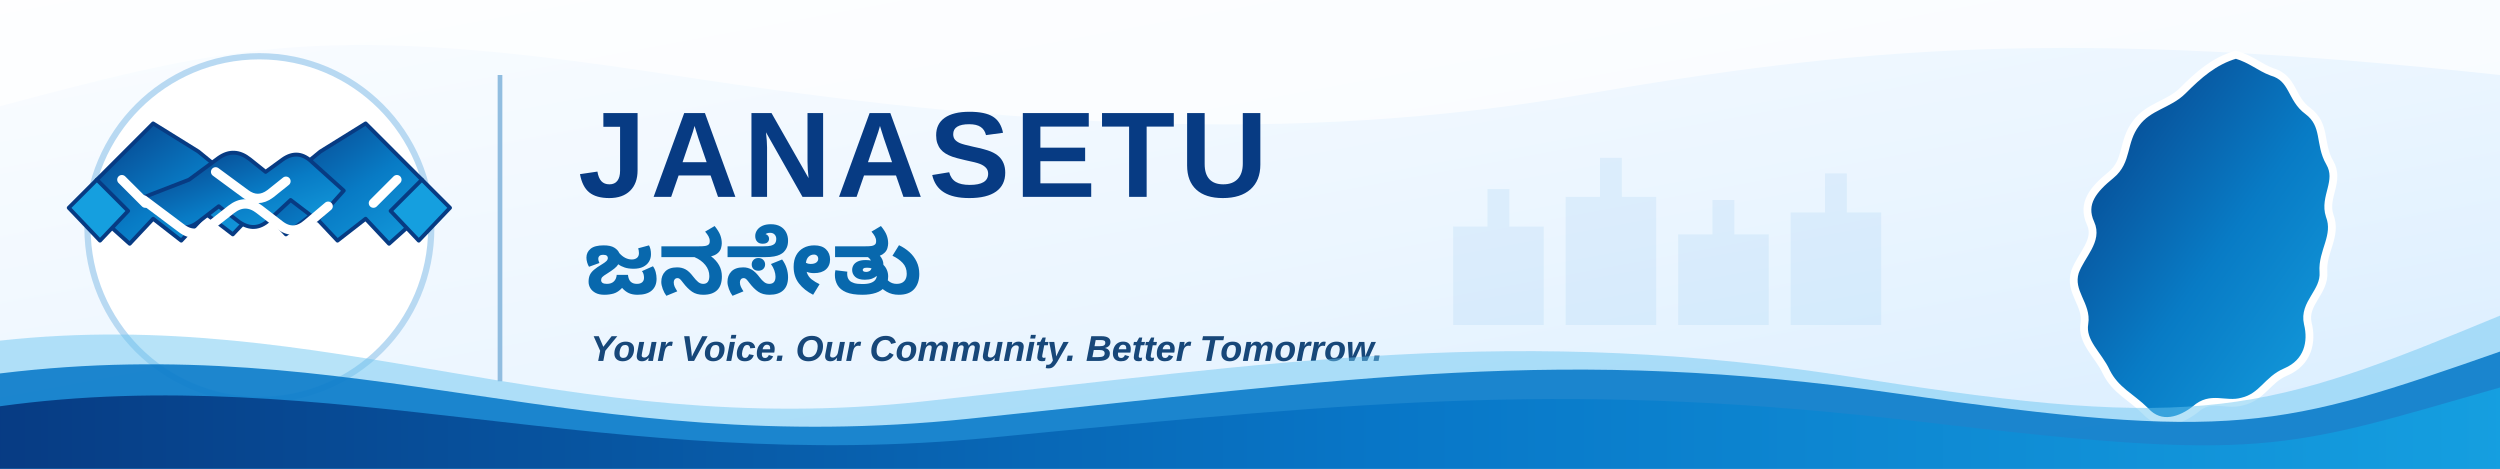
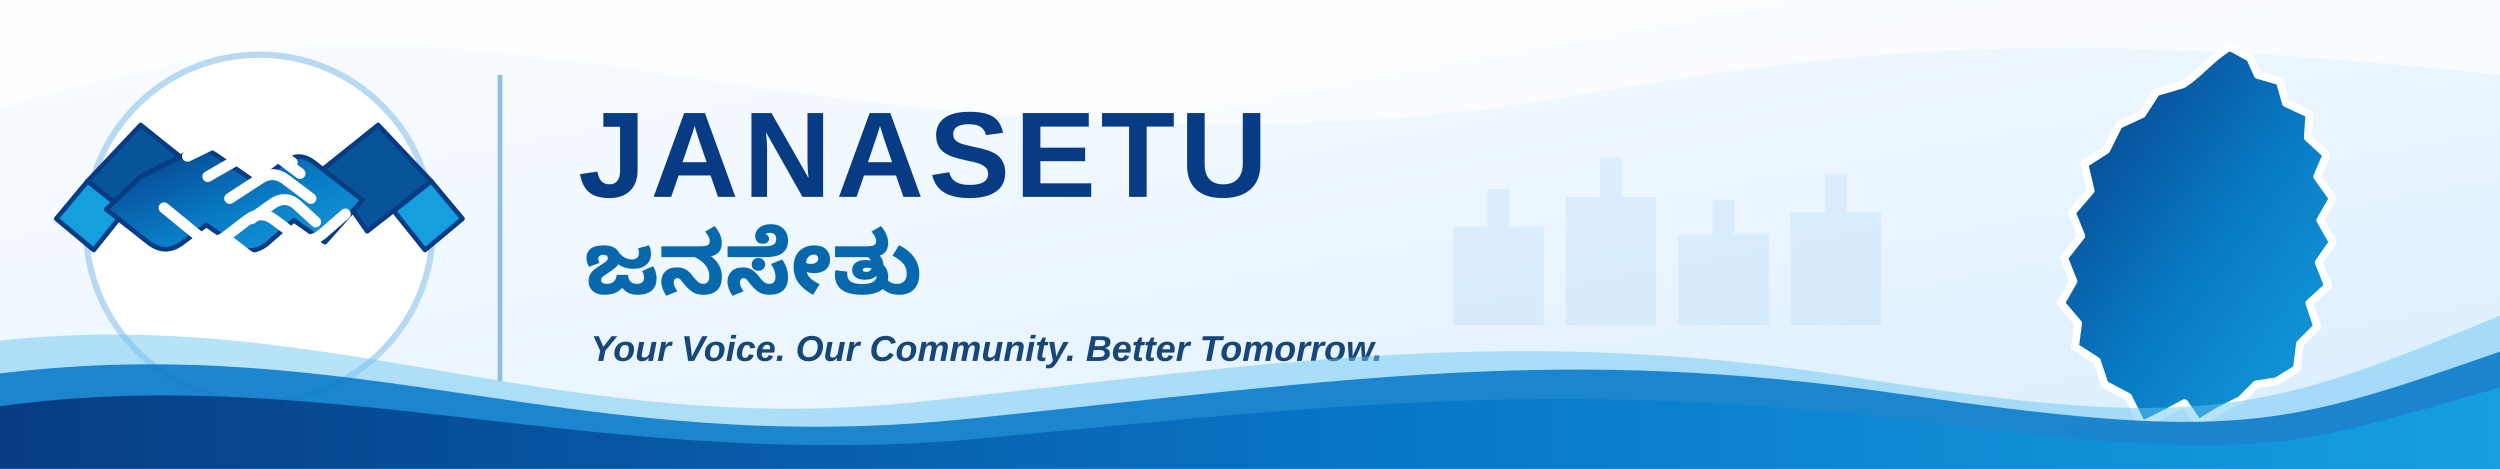
<svg xmlns="http://www.w3.org/2000/svg" width="1600" height="300" viewBox="0 0 1600 300" role="img" aria-labelledby="title desc">
  <defs>
    <linearGradient id="bg" x1="0" y1="0" x2="1" y2="1">
      <stop stop-color="#fbfdff" />
      <stop offset=".58" stop-color="#eaf5ff" />
      <stop offset="1" stop-color="#d8edff" />
    </linearGradient>
    <linearGradient id="blue" x1="0" y1="0" x2="1" y2="1">
      <stop stop-color="#073b83" />
      <stop offset=".55" stop-color="#087bc5" />
      <stop offset="1" stop-color="#159fdf" />
    </linearGradient>
    <linearGradient id="wave" x1="0" y1="0" x2="1" y2="0">
      <stop stop-color="#073b83" />
      <stop offset=".55" stop-color="#0876c7" />
      <stop offset="1" stop-color="#159fe0" />
    </linearGradient>
  </defs>
  <rect width="1600" height="300" fill="url(#bg)" />
  <path d="M0 0H1600V48C1320 18 1190 30 1010 61S650 82 430 48 150 28 0 68Z" fill="#fff" opacity=".68" />
  <g fill="#6eb5e4" opacity=".13">
    <path d="M930 208v-63h22v-24h14v24h22v63zm72 0v-82h22v-25h14v25h22v82zm72 0v-58h22v-22h14v22h22v58zm72 0v-72h22v-25h14v25h22v72z" />
  </g>
-   <g transform="translate(44 24)">
-     <circle cx="122" cy="122" r="110" fill="#fff" stroke="#b8d9f2" stroke-width="4" />
-     <g fill="url(#blue)" stroke="#073b83" stroke-width="2.5" stroke-linejoin="round">
-       <path d="M18 91 54 55 83 73 105 91 122 108 105 126 88 113 72 130 54 116 39 132 10 106Z" />
-       <path d="M18 91 38 111 20 130 0 109Z" fill="#159fdf" />
-       <path d="m226 91-36-36-29 18-22 18-17 17 17 18 17-13 16 17 18-14 15 16 29-26Z" />
-       <path d="m226 91-20 20 18 19 20-21Z" fill="#159fdf" />
-       <path d="m77 91 19-14q10-7 20 1l10 8 11-8q10-7 19 2l20 18-17 19-17-13-14 13q-9 8-19 1l-13-10-13 10q-9 7-18 0l-19-15Z" />
-     </g>
-     <g fill="none" stroke="#fff" stroke-width="6" stroke-linecap="round" stroke-linejoin="round">
-       <path d="m48 104 24 18q9 7 18-1l14-11q9-7 18 0l13 10q9 7 18-1l13-11" />
-       <path d="m94 86 19 14q8 6 16 0l10-8" />
-       <path d="m34 91 15 15M210 91l-15 15" />
-     </g>
+   <g transform="translate(42 22)">
+     <circle cx="124" cy="124" r="111" fill="#fff" stroke="#b8d9f2" stroke-width="4" />
+     <path d="M14 94 48 58 83 86 55 126Z" fill="#07549b" stroke="#073b83" stroke-width="3" stroke-linejoin="round" />
+     <path d="m14 94 24 19-20 25-24-20Z" fill="#159fdf" stroke="#073b83" stroke-width="3" stroke-linejoin="round" />
+     <path d="m234 94-34-36-35 28 28 40Z" fill="#07549b" stroke="#073b83" stroke-width="3" stroke-linejoin="round" />
+     <path d="m234 94-24 19 20 25 24-20Z" fill="#159fdf" stroke="#073b83" stroke-width="3" stroke-linejoin="round" />
+     <path d="M48 91 78 76q9-5 18 1l26 18 19-14q9-6 18 1l31 24-24 27-20-14-17 15q-10 8-20 1l-19-13-16 12q-10 7-20 0l-28-22Z" fill="url(#blue)" stroke="#073b83" stroke-width="3" stroke-linejoin="round" />
+     <path d="m78 78 29-14q9-4 17 2l21 16M91 91l26-15q9-5 17 1l16 12M105 105l20-13q8-5 16 1l16 12M119 118l14-10q8-5 15 1l12 11" fill="none" stroke="#fff" stroke-width="7" stroke-linecap="round" />
+     <path d="m63 111 22 18q9 7 18 0l13-10q9-7 18 0l12 9q9 7 18 0l15-13M103 131l13 10q8 6 16 0l10-8" fill="none" stroke="#fff" stroke-width="7" stroke-linecap="round" />
  </g>
  <path d="M320 48V244" stroke="#91bde0" stroke-width="3" />
  <text x="370" y="126" font-family="Arial,sans-serif" font-size="78" font-weight="800" letter-spacing="3" fill="#073b83">JANASETU</text>
  <text x="374" y="188" font-family="'Noto Sans Kannada','Noto Sans',sans-serif" font-size="55" font-weight="700" fill="#0868ad">ಜನಸೇತು</text>
  <text x="378" y="231" font-family="Arial,sans-serif" font-size="23" font-style="italic" font-weight="600" fill="#174779">Your Voice. Our Community. Better Tomorrow.</text>
-   <path d="M1431 35  C1417 39 1407 48 1397 58  C1388 67 1375 68 1367 79  C1358 91 1362 103 1351 112  C1340 121 1332 130 1338 143  C1343 154 1332 163 1328 174  C1324 187 1336 195 1334 207  C1332 219 1343 227 1348 238  C1354 250 1364 254 1373 263  C1383 274 1396 269 1405 262  C1415 253 1424 260 1435 257  C1448 254 1451 243 1463 238  C1477 232 1480 219 1477 207  C1474 194 1488 187 1487 174  C1486 161 1496 151 1491 138  C1487 126 1498 116 1491 104  C1484 92 1489 80 1477 71  C1466 63 1468 50 1454 46  C1446 43 1441 38 1431 35Z" fill="url(#blue)" stroke="#fff" stroke-width="5" stroke-linejoin="round" />
+   <path d="M1427 30  C1415 37 1408 47 1397 54  L1380 59 1371 73 1356 80  1348 96 1334 105 1338 122  1326 136 1332 151 1321 165  1327 180 1319 194 1330 207  1328 222 1342 231 1347 246  1362 254 1371 272 1387 264  1398 258 1407 271 1420 263  1434 256 1444 246 1457 244  1470 236 1472 220 1483 209  1478 194 1490 183 1484 168  1493 155 1485 141 1493 127  1483 113 1489 99 1477 88  1478 73 1463 66 1459 52  1445 48 1440 37 1427 30Z" fill="url(#blue)" stroke="#fff" stroke-width="5" stroke-linejoin="round" />
  <path d="M0 218C210 195 360 282 590 257S970 207 1190 242 1450 264 1600 202V300H0Z" fill="#69c4f1" opacity=".48" />
  <path d="M0 239C230 211 370 294 620 268S1000 221 1215 252 1460 274 1600 225V300H0Z" fill="#0879c9" opacity=".88" />
  <path d="M0 260C210 231 390 304 635 280S1010 244 1230 270 1460 288 1600 248V300H0Z" fill="url(#wave)" />
</svg>
